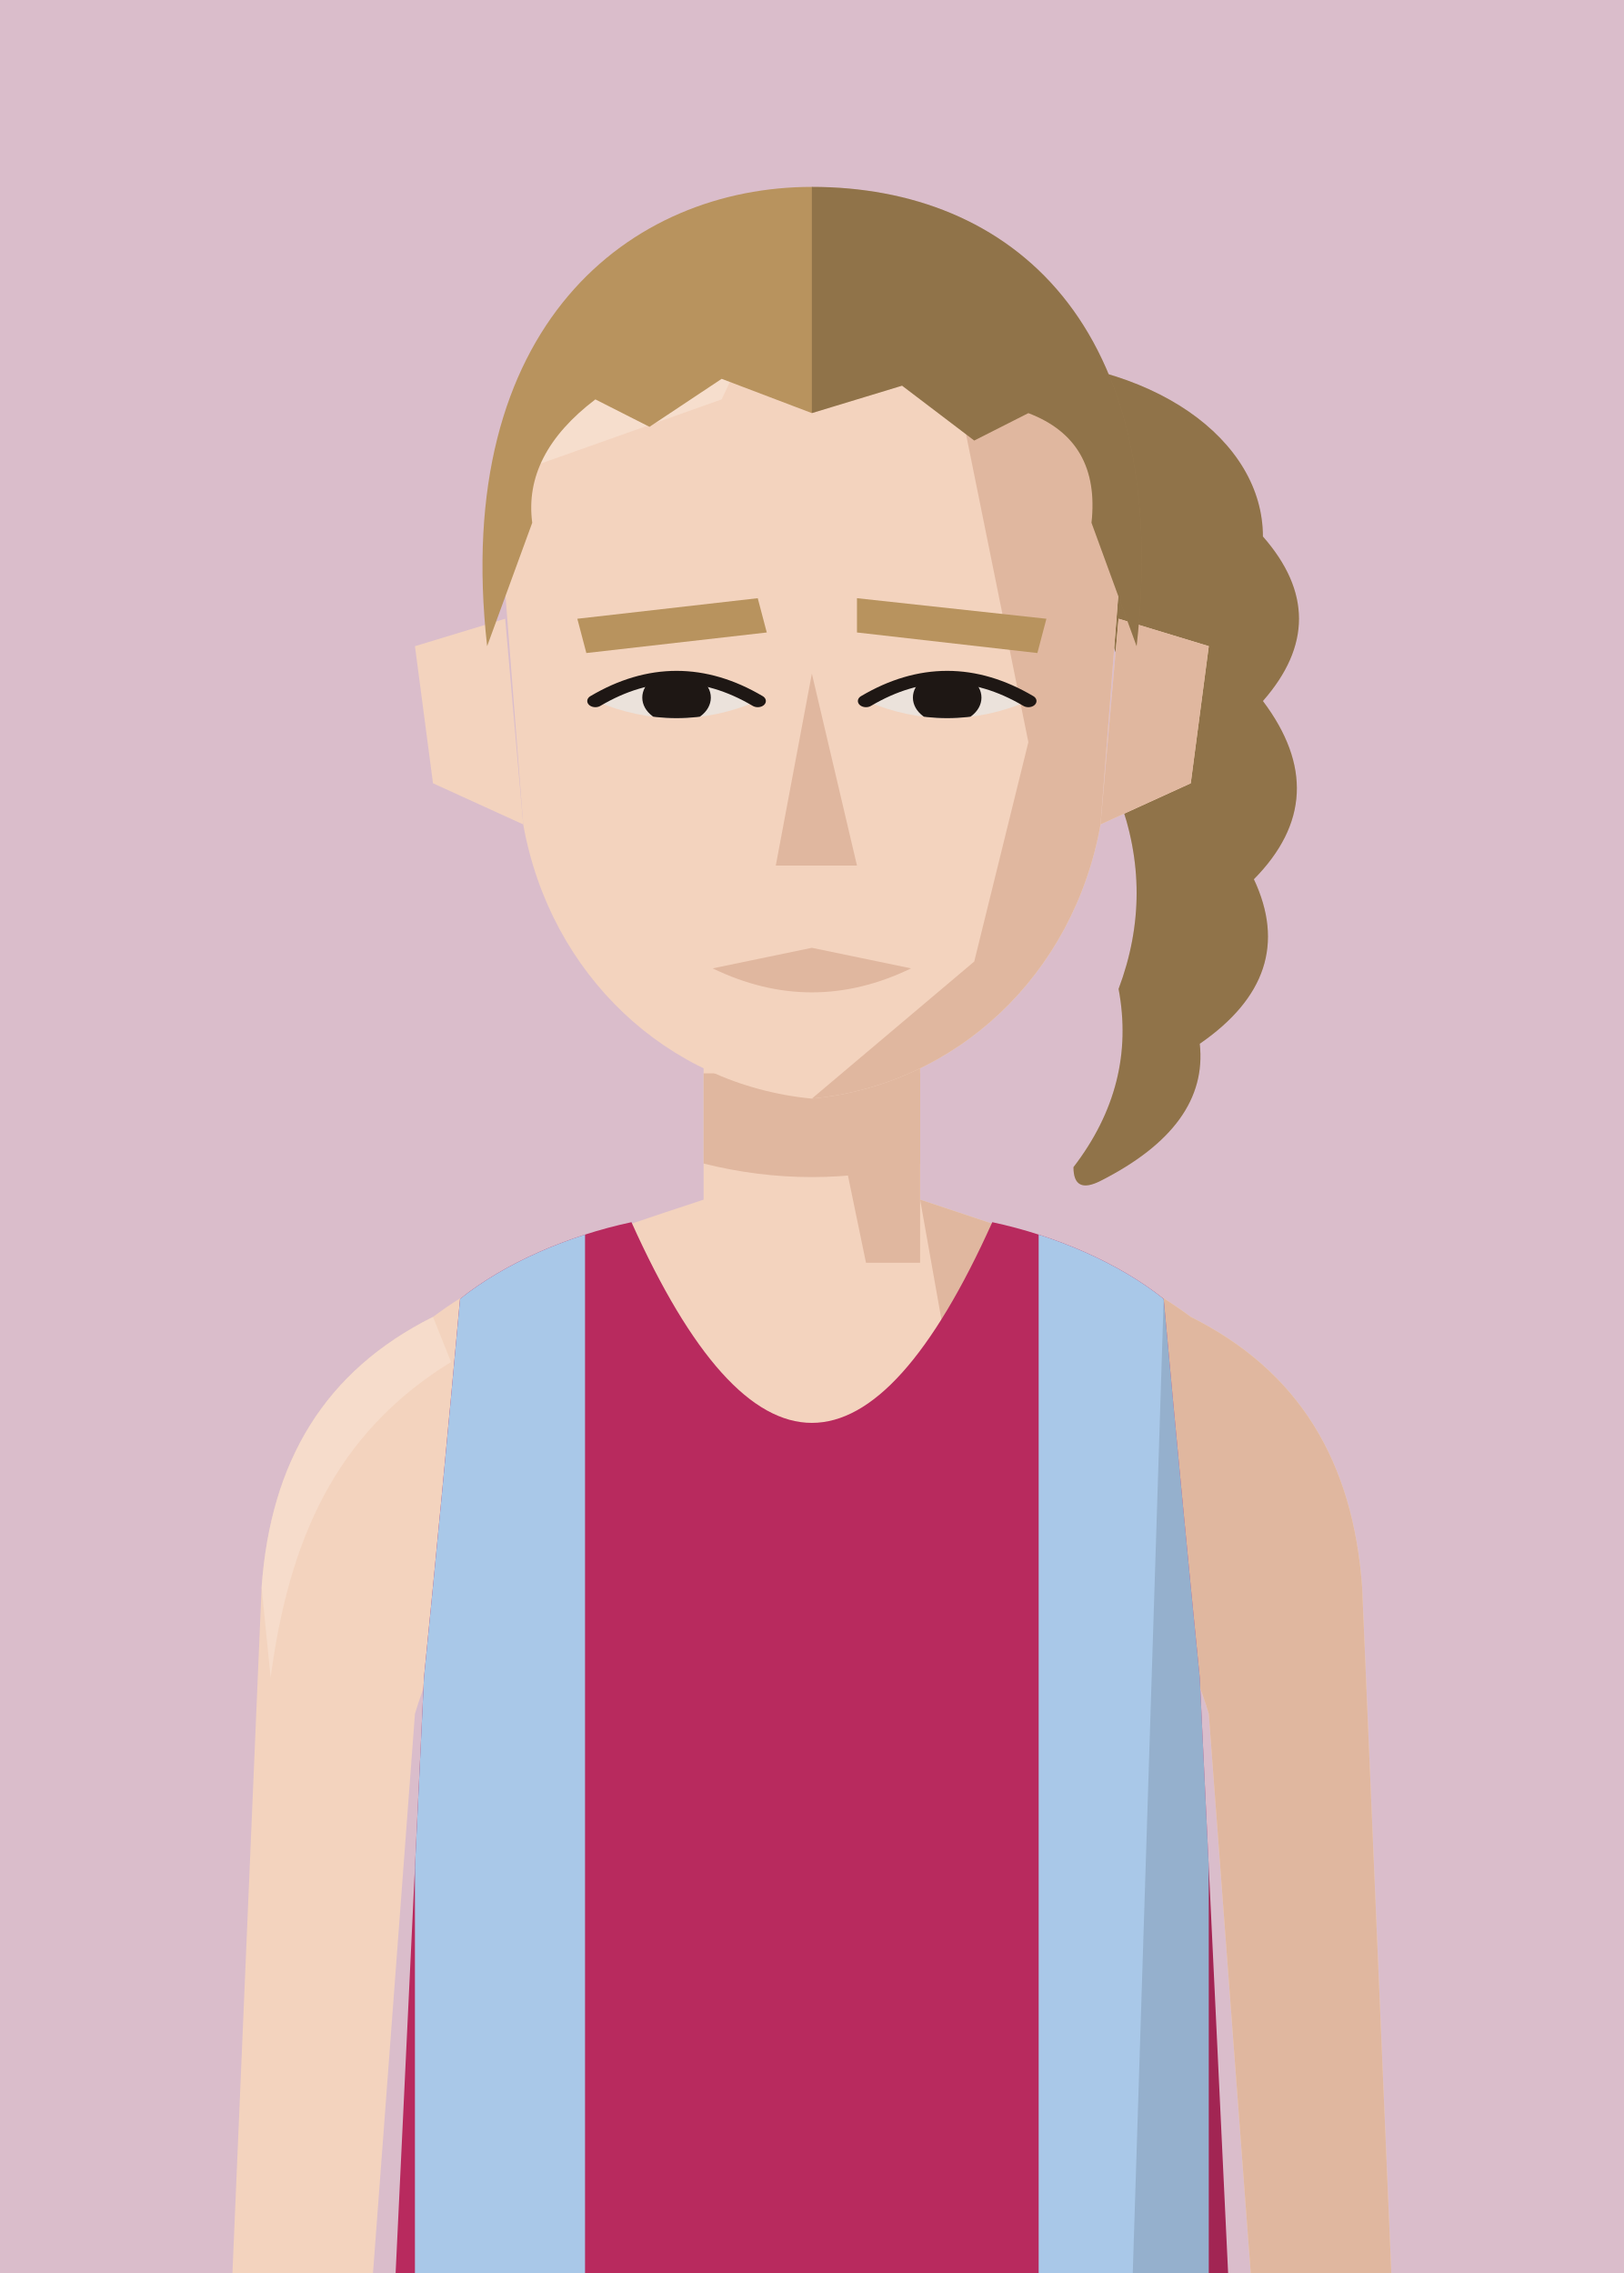
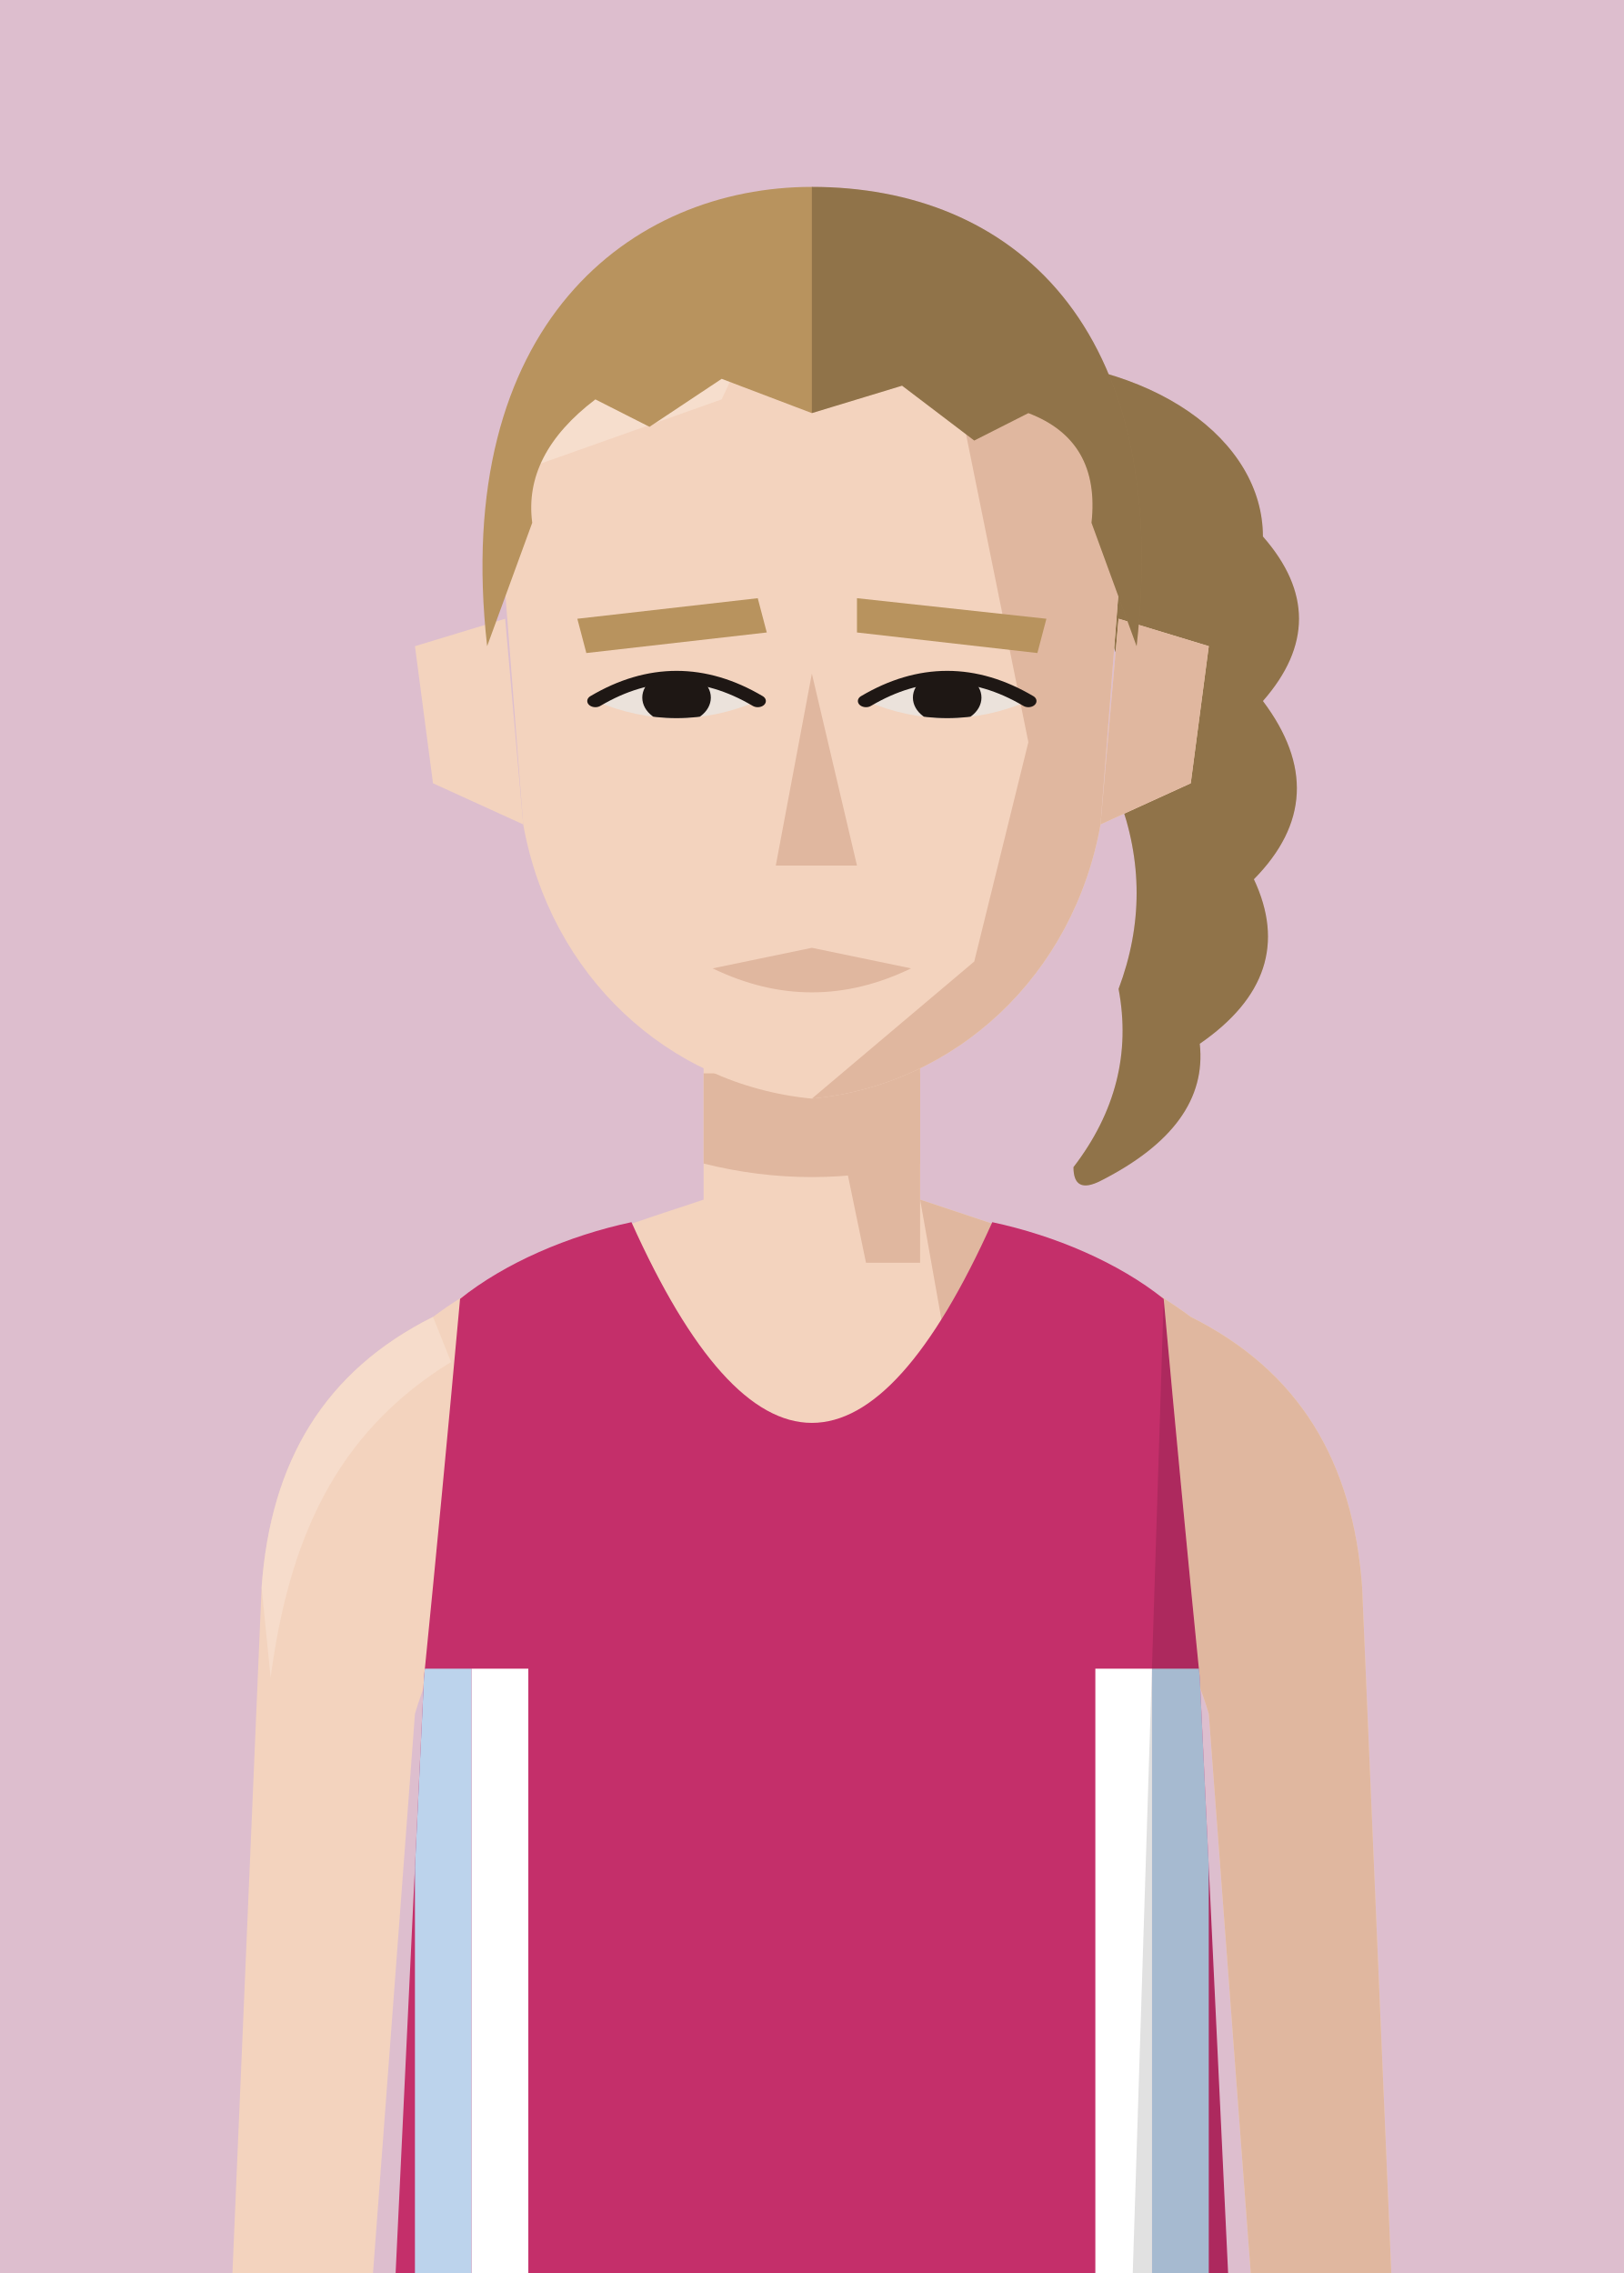
<svg xmlns="http://www.w3.org/2000/svg" viewBox="10 20 180 252">
  <defs>
    <clipPath id="vf">
      <path d="M53,330 L57,246 Q59,226 61,204 C66,200 73,197 80,195.5 Q100,240 120,195.5 C127,197 134,200 139,204 Q141,226 143,246 L147,330 Z" />
    </clipPath>
    <clipPath id="hf">
      <path d="M66,96 C64,58 80,40 100,40 C120,40 136,58 134,96 L132,130 C129,152 116,168 100,170 C84,168 71,152 68,130 Z" />
    </clipPath>
    <clipPath id="rf">
      <rect x="100" y="0" width="100" height="300" />
    </clipPath>
    <clipPath id="ef">
      <path d="M76,112 Q85,105 94,112 Q85,117 76,112 Z" />
      <path d="M106,112 Q115,105 124,112 Q115,117 106,112 Z" />
    </clipPath>
    <clipPath id="cf">
      <rect x="0" y="92" width="200" height="300" />
    </clipPath>
  </defs>
-   <rect width="200" height="280" fill="#DABDCB" />
+   <rect width="200" height="280" fill="#DDBECE" />
  <g transform="translate(0,-40)">
    <g transform="translate(0,83) scale(1,0.76) translate(0,-40)" fill="#B8935E">
      <path d="M120,62 C138,62 150,74 150,88 Q158,100 150,112 Q158,126 149,138 Q154,152 143,162 Q144,174 132,182 Q129,184 129,180 Q136,168 134,154 Q138,140 134,126 Q137,112 132,100 Q130,84 120,72 Z" />
      <g clip-path="url(#rf)" fill="#000" opacity=".22">
        <path d="M120,62 C138,62 150,74 150,88 Q158,100 150,112 Q158,126 149,138 Q154,152 143,162 Q144,174 132,182 Q129,184 129,180 Q136,168 134,154 Q138,140 134,126 Q137,112 132,100 Q130,84 120,72 Z" />
      </g>
    </g>
    <rect x="88" y="171" width="24" height="37" fill="#F3D3BE" />
    <path d="M88,193 C76,197 66,200 58,206 C46,212 40,222 39,236 L35,330 L50,330 L56,250 Q59,240 64,238 L136,238 Q141,240 144,250 L150,330 L165,330 L161,236 C160,222 154,212 142,206 C134,200 124,197 112,193" fill="#F3D3BE" />
    <g fill="#E0B79F">
      <path d="M112,193 C124,197 134,200 142,206 C154,212 160,222 161,236 L165,330 L150,330 L144,250 Q141,240 136,238 L120,238 Z" />
      <path d="M58,206 C46,212 40,222 39,236 L40,246 C42,231 47,219 60,211 Z" fill="#F8E2D3" opacity=".6" />
      <polygon points="100,171 112,171 112,200 106,200" />
      <path d="M88,179 L112,179 L112,189 Q100,192 88,189 Z" />
    </g>
    <g transform="translate(0,83) scale(1,0.76) translate(0,-40)">
      <g fill="#F3D3BE">
        <path d="M66,100 L56,104 L58,124 L68,130 Z" />
        <path d="M134,100 L144,104 L142,124 L132,130 Z" />
        <path d="M66,96 C64,58 80,40 100,40 C120,40 136,58 134,96 L132,130 C129,152 116,168 100,170 C84,168 71,152 68,130 Z" />
      </g>
      <path d="M134,100 L144,104 L142,124 L132,130 Z" fill="#E0B79F" />
      <g clip-path="url(#hf)">
        <polygon points="112,40 140,40 140,180 100,180 100,170 118,150 124,118 120,92" fill="#E0B79F" />
        <polygon points="60,40 100,40 90,68 60,82" fill="#F8E2D3" opacity=".7" />
      </g>
      <g fill="#B8935E">
        <polygon points="74,100 94,97 95,102 75,105" />
        <polygon points="105,97 126,100 125,105 105,102" />
      </g>
      <g fill="#EBE2DB">
        <path d="M76,112 Q85,105 94,112 Q85,117 76,112 Z" />
        <path d="M106,112 Q115,105 124,112 Q115,117 106,112 Z" />
      </g>
      <g clip-path="url(#ef)" fill="#1E1714">
        <circle cx="85" cy="111.5" r="3.8" />
        <circle cx="115" cy="111.5" r="3.8" />
      </g>
      <g fill="none" stroke="#1E1714" stroke-width="1.8" stroke-linecap="round">
        <path d="M76,112 Q85,105 94,112" />
        <path d="M106,112 Q115,105 124,112" />
      </g>
      <polygon points="100,108 105,136 96,136" fill="#E0B79F" />
      <path d="M89,151 L100,148 L111,151 Q100,158 89,151 Z" fill="#E0B79F" />
      <g fill="#B8935E">
        <path d="M64,104 C60,57 80,37 100,37 C122,37 140,57 136,104 L131,86 Q132,74 124,70 L118,74 L110,66 L100,70 L90,65 L82,72 L76,68 Q68,76 69,86 Z" />
        <g clip-path="url(#rf)" fill="#000" opacity=".22">
          <path d="M64,104 C60,57 80,37 100,37 C122,37 140,57 136,104 L131,86 Q132,74 124,70 L118,74 L110,66 L100,70 L90,65 L82,72 L76,68 Q68,76 69,86 Z" />
        </g>
      </g>
    </g>
    <g clip-path="url(#vf)">
-       <path d="M53,330 L57,246 Q59,226 61,204 C66,200 73,197 80,195.5 Q100,240 120,195.5 C127,197 134,200 139,204 Q141,226 143,246 L147,330 Z" fill="#B82A5E" />
+       <path d="M53,330 L57,246 Q59,226 61,204 C66,200 73,197 80,195.5 Q100,240 120,195.5 C127,197 134,200 139,204 Q141,226 143,246 L147,330 Z" fill="#C42F6A" />
      <g transform="matrix(6.2857 0 0 6.5 37.14 193)">
-         <rect x="3" y="0" width="3" height="20" fill="#A9C8E8" />
-         <rect x="14" y="0" width="3" height="20" fill="#A9C8E8" />
+         <rect x="3" y="8" width="1" height="12" fill="#BCD3EC" />
+         <rect x="4" y="8" width="1" height="12" fill="#fff" />
+         <rect x="16" y="8" width="1" height="12" fill="#BCD3EC" />
+         <rect x="15" y="8" width="1" height="12" fill="#fff" />
      </g>
      <path d="M139,204 Q141,226 143,246 L147,330 L135,330 Z" fill="#000" opacity="0.12" />
    </g>
  </g>
</svg>
